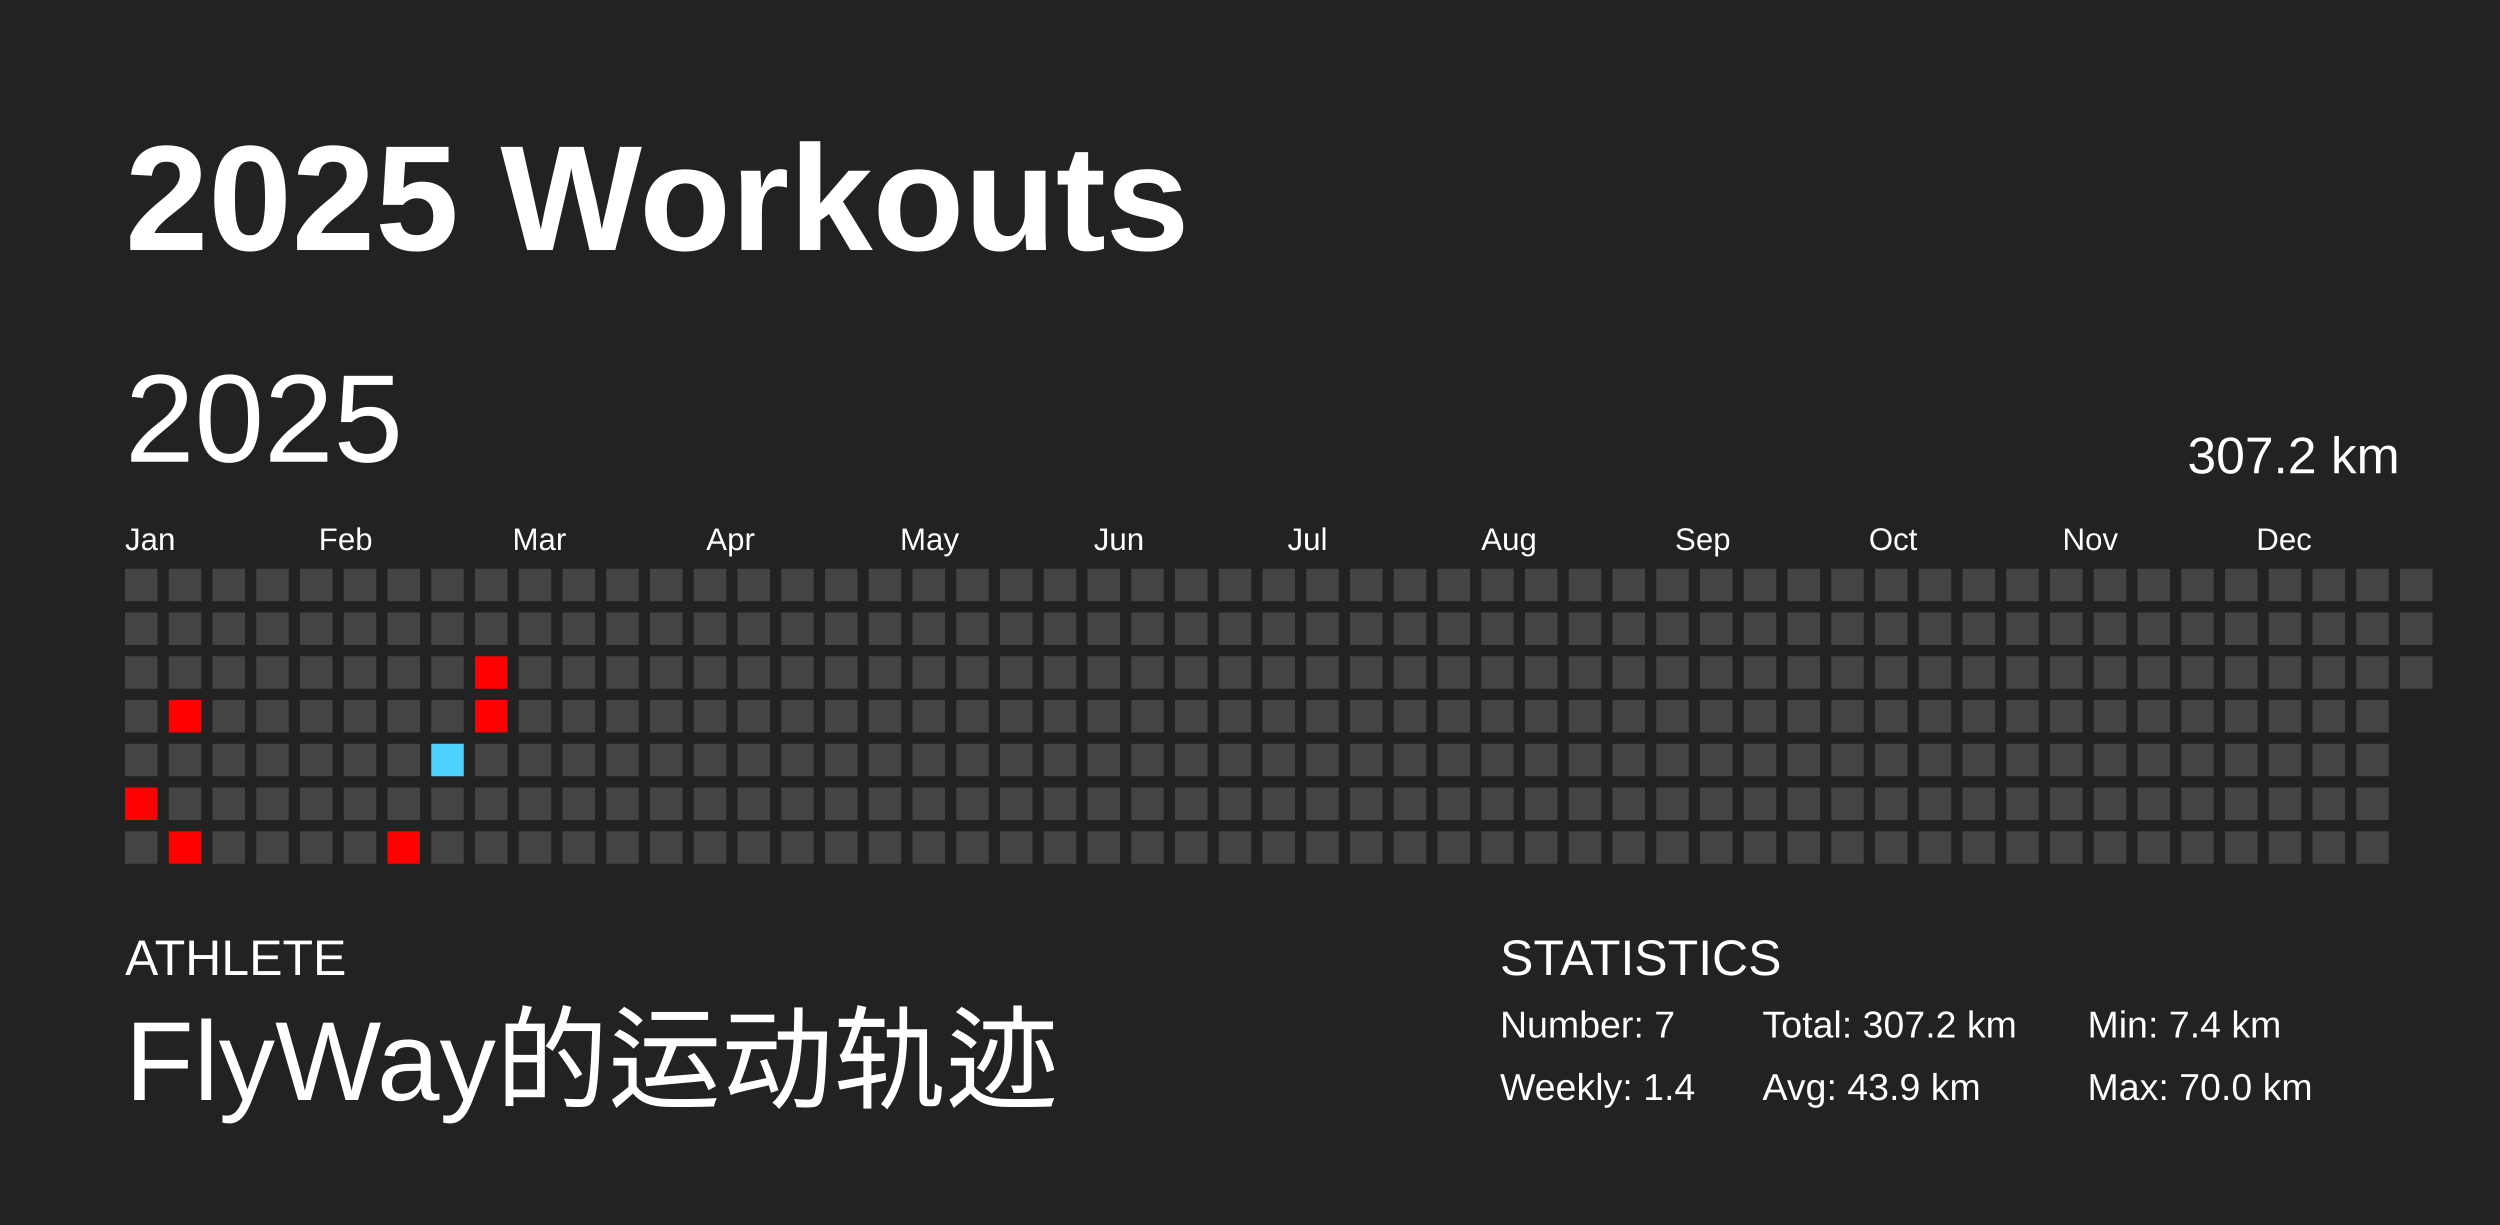
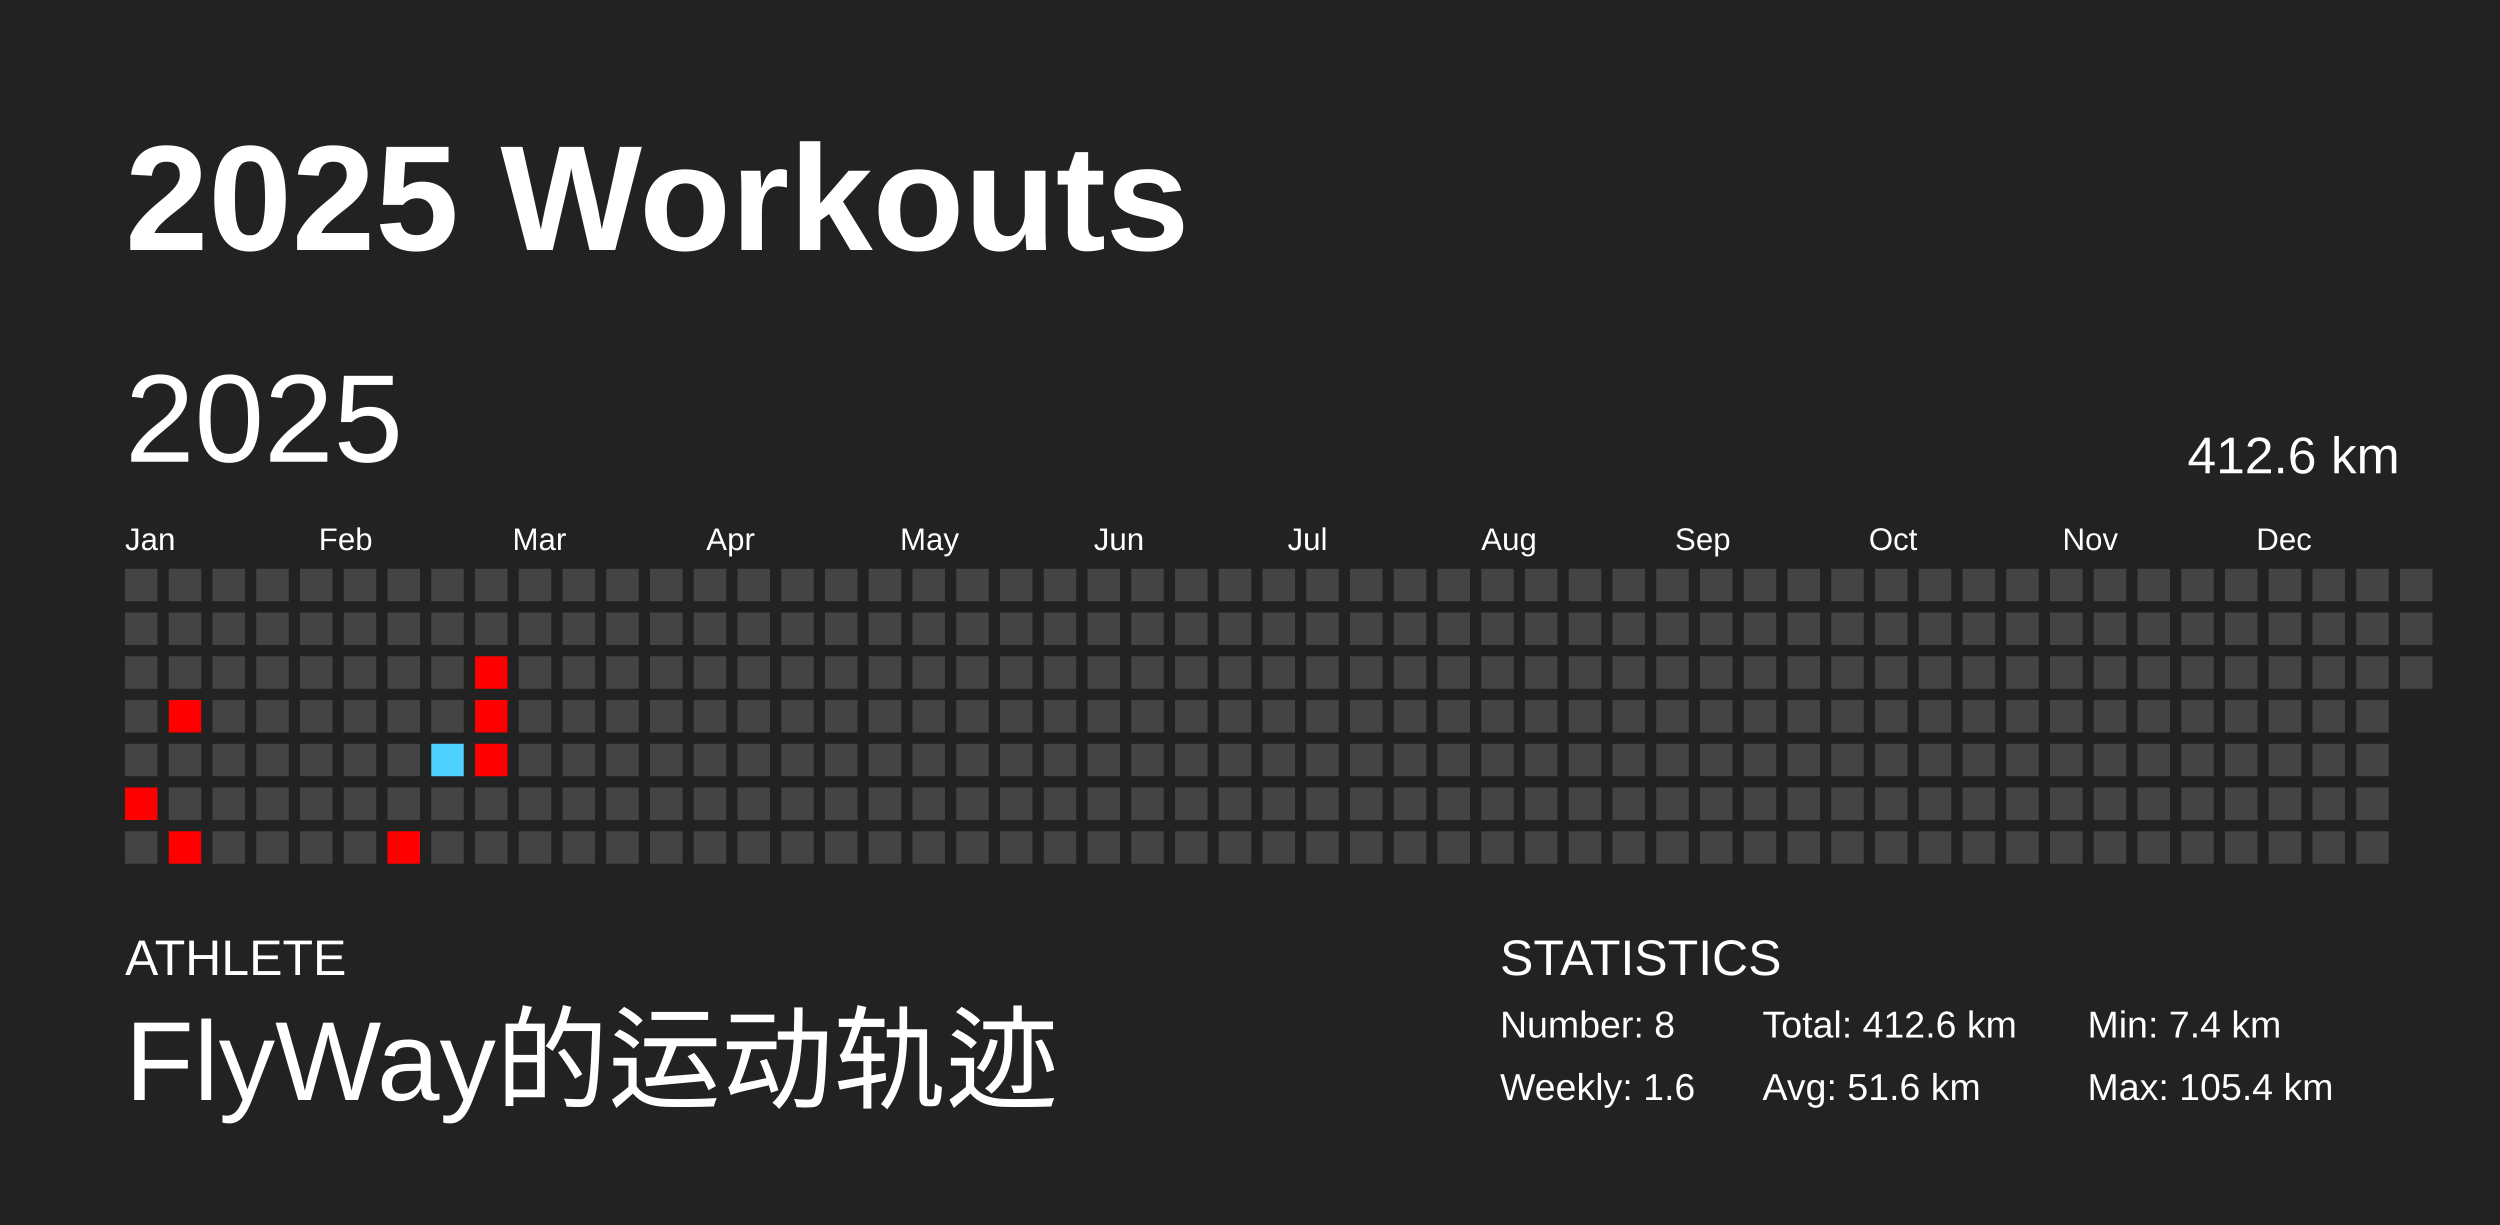
<svg xmlns="http://www.w3.org/2000/svg" baseProfile="full" height="98mm" version="1.1" viewBox="0,0,200,98" width="200mm">
  <defs />
  <rect fill="#222222" height="98" width="200" x="0" y="0" />
  <text fill="#FFFFFF" style="font-size:12px; font-family:Arial; font-weight:bold;" x="10" y="20">2025 Workouts</text>
  <text fill="#FFFFFF" style="font-size:4px; font-family:Arial" x="10" y="78">ATHLETE</text>
  <text fill="#FFFFFF" style="font-size:9px; font-family:Arial" x="10" y="88">FlyWay的运动轨迹</text>
  <text fill="#FFFFFF" style="font-size:4px; font-family:Arial" x="120" y="78">STATISTICS</text>
-   <text fill="#FFFFFF" style="font-size:3px; font-family:Arial" x="120" y="83">Number: 7</text>
-   <text fill="#FFFFFF" style="font-size:3px; font-family:Arial" x="120" y="88">Weekly: 1.4</text>
-   <text fill="#FFFFFF" style="font-size:3px; font-family:Arial" x="141" y="83">Total: 307.2 km</text>
-   <text fill="#FFFFFF" style="font-size:3px; font-family:Arial" x="141" y="88">Avg: 43.9 km</text>
+   <text fill="#FFFFFF" style="font-size:3px; font-family:Arial" x="120" y="83">Number: 8</text>
+   <text fill="#FFFFFF" style="font-size:3px; font-family:Arial" x="120" y="88">Weekly: 1.6</text>
+   <text fill="#FFFFFF" style="font-size:3px; font-family:Arial" x="141" y="83">Total: 412.6 km</text>
+   <text fill="#FFFFFF" style="font-size:3px; font-family:Arial" x="141" y="88">Avg: 51.6 km</text>
  <text fill="#FFFFFF" style="font-size:3px; font-family:Arial" x="167" y="83">Min: 7.4 km</text>
-   <text fill="#FFFFFF" style="font-size:3px; font-family:Arial" x="167" y="88">Max: 70.0 km</text>
+   <text fill="#FFFFFF" style="font-size:3px; font-family:Arial" x="167" y="88">Max: 105.4 km</text>
  <text dominant-baseline="hanging" fill="#FFFFFF" style="font-size:10.0px; font-family:Arial;" x="10" y="30">2025</text>
-   <text dominant-baseline="hanging" fill="#FFFFFF" style="font-size:4.125px; font-family:Arial;" x="175" y="35">307.2 km</text>
+   <text dominant-baseline="hanging" fill="#FFFFFF" style="font-size:4.125px; font-family:Arial;" x="175" y="35">412.6 km</text>
  <text fill="#FFFFFF" style="font-size:2.5px; font-family:Arial" x="10.0" y="44">Jan</text>
  <text fill="#FFFFFF" style="font-size:2.5px; font-family:Arial" x="25.5" y="44">Feb</text>
  <text fill="#FFFFFF" style="font-size:2.5px; font-family:Arial" x="41.0" y="44">Mar</text>
  <text fill="#FFFFFF" style="font-size:2.5px; font-family:Arial" x="56.5" y="44">Apr</text>
  <text fill="#FFFFFF" style="font-size:2.5px; font-family:Arial" x="72.0" y="44">May</text>
  <text fill="#FFFFFF" style="font-size:2.5px; font-family:Arial" x="87.5" y="44">Jun</text>
  <text fill="#FFFFFF" style="font-size:2.5px; font-family:Arial" x="103.0" y="44">Jul</text>
  <text fill="#FFFFFF" style="font-size:2.5px; font-family:Arial" x="118.5" y="44">Aug</text>
  <text fill="#FFFFFF" style="font-size:2.5px; font-family:Arial" x="134.0" y="44">Sep</text>
  <text fill="#FFFFFF" style="font-size:2.5px; font-family:Arial" x="149.5" y="44">Oct</text>
  <text fill="#FFFFFF" style="font-size:2.5px; font-family:Arial" x="165.0" y="44">Nov</text>
  <text fill="#FFFFFF" style="font-size:2.5px; font-family:Arial" x="180.5" y="44">Dec</text>
  <rect fill="#444444" height="2.6" width="2.6" x="10.0" y="45.5" />
  <rect fill="#444444" height="2.6" width="2.6" x="10.0" y="49.0" />
  <rect fill="#444444" height="2.6" width="2.6" x="10.0" y="52.5" />
  <rect fill="#444444" height="2.6" width="2.6" x="10.0" y="56.0" />
  <rect fill="#444444" height="2.6" width="2.6" x="10.0" y="59.5" />
  <rect fill="red" height="2.6" width="2.6" x="10.0" y="63.0" />
  <rect fill="#444444" height="2.6" width="2.6" x="10.0" y="66.5" />
  <rect fill="#444444" height="2.6" width="2.6" x="13.5" y="45.5" />
  <rect fill="#444444" height="2.6" width="2.6" x="13.5" y="49.0" />
  <rect fill="#444444" height="2.6" width="2.6" x="13.5" y="52.5" />
  <rect fill="red" height="2.6" width="2.6" x="13.5" y="56.0" />
  <rect fill="#444444" height="2.6" width="2.6" x="13.5" y="59.5" />
  <rect fill="#444444" height="2.6" width="2.6" x="13.5" y="63.0" />
  <rect fill="red" height="2.6" width="2.6" x="13.5" y="66.5" />
  <rect fill="#444444" height="2.6" width="2.6" x="17.0" y="45.5" />
  <rect fill="#444444" height="2.6" width="2.6" x="17.0" y="49.0" />
  <rect fill="#444444" height="2.6" width="2.6" x="17.0" y="52.5" />
  <rect fill="#444444" height="2.6" width="2.6" x="17.0" y="56.0" />
  <rect fill="#444444" height="2.6" width="2.6" x="17.0" y="59.5" />
  <rect fill="#444444" height="2.6" width="2.6" x="17.0" y="63.0" />
  <rect fill="#444444" height="2.6" width="2.6" x="17.0" y="66.5" />
  <rect fill="#444444" height="2.6" width="2.6" x="20.5" y="45.5" />
  <rect fill="#444444" height="2.6" width="2.6" x="20.5" y="49.0" />
  <rect fill="#444444" height="2.6" width="2.6" x="20.5" y="52.5" />
  <rect fill="#444444" height="2.6" width="2.6" x="20.5" y="56.0" />
  <rect fill="#444444" height="2.6" width="2.6" x="20.5" y="59.5" />
  <rect fill="#444444" height="2.6" width="2.6" x="20.5" y="63.0" />
  <rect fill="#444444" height="2.6" width="2.6" x="20.5" y="66.5" />
  <rect fill="#444444" height="2.6" width="2.6" x="24.0" y="45.5" />
  <rect fill="#444444" height="2.6" width="2.6" x="24.0" y="49.0" />
  <rect fill="#444444" height="2.6" width="2.6" x="24.0" y="52.5" />
  <rect fill="#444444" height="2.6" width="2.6" x="24.0" y="56.0" />
  <rect fill="#444444" height="2.6" width="2.6" x="24.0" y="59.5" />
  <rect fill="#444444" height="2.6" width="2.6" x="24.0" y="63.0" />
  <rect fill="#444444" height="2.6" width="2.6" x="24.0" y="66.5" />
  <rect fill="#444444" height="2.6" width="2.6" x="27.5" y="45.5" />
  <rect fill="#444444" height="2.6" width="2.6" x="27.5" y="49.0" />
  <rect fill="#444444" height="2.6" width="2.6" x="27.5" y="52.5" />
  <rect fill="#444444" height="2.6" width="2.6" x="27.5" y="56.0" />
  <rect fill="#444444" height="2.6" width="2.6" x="27.5" y="59.5" />
  <rect fill="#444444" height="2.6" width="2.6" x="27.5" y="63.0" />
  <rect fill="#444444" height="2.6" width="2.6" x="27.5" y="66.5" />
  <rect fill="#444444" height="2.6" width="2.6" x="31.0" y="45.5" />
  <rect fill="#444444" height="2.6" width="2.6" x="31.0" y="49.0" />
  <rect fill="#444444" height="2.6" width="2.6" x="31.0" y="52.5" />
  <rect fill="#444444" height="2.6" width="2.6" x="31.0" y="56.0" />
  <rect fill="#444444" height="2.6" width="2.6" x="31.0" y="59.5" />
  <rect fill="#444444" height="2.6" width="2.6" x="31.0" y="63.0" />
  <rect fill="red" height="2.6" width="2.6" x="31.0" y="66.5" />
  <rect fill="#444444" height="2.6" width="2.6" x="34.5" y="45.5" />
  <rect fill="#444444" height="2.6" width="2.6" x="34.5" y="49.0" />
  <rect fill="#444444" height="2.6" width="2.6" x="34.5" y="52.5" />
  <rect fill="#444444" height="2.6" width="2.6" x="34.5" y="56.0" />
  <rect fill="#4dd2ff" height="2.6" width="2.6" x="34.5" y="59.5" />
  <rect fill="#444444" height="2.6" width="2.6" x="34.5" y="63.0" />
  <rect fill="#444444" height="2.6" width="2.6" x="34.5" y="66.5" />
  <rect fill="#444444" height="2.6" width="2.6" x="38.0" y="45.5" />
  <rect fill="#444444" height="2.6" width="2.6" x="38.0" y="49.0" />
  <rect fill="red" height="2.6" width="2.6" x="38.0" y="52.5" />
  <rect fill="red" height="2.6" width="2.6" x="38.0" y="56.0" />
-   <rect fill="#444444" height="2.6" width="2.6" x="38.0" y="59.5" />
+   <rect fill="red" height="2.6" width="2.6" x="38.0" y="59.5" />
  <rect fill="#444444" height="2.6" width="2.6" x="38.0" y="63.0" />
  <rect fill="#444444" height="2.6" width="2.6" x="38.0" y="66.5" />
  <rect fill="#444444" height="2.6" width="2.6" x="41.5" y="45.5" />
  <rect fill="#444444" height="2.6" width="2.6" x="41.5" y="49.0" />
  <rect fill="#444444" height="2.6" width="2.6" x="41.5" y="52.5" />
  <rect fill="#444444" height="2.6" width="2.6" x="41.5" y="56.0" />
  <rect fill="#444444" height="2.6" width="2.6" x="41.5" y="59.5" />
  <rect fill="#444444" height="2.6" width="2.6" x="41.5" y="63.0" />
  <rect fill="#444444" height="2.6" width="2.6" x="41.5" y="66.5" />
  <rect fill="#444444" height="2.6" width="2.6" x="45.0" y="45.5" />
  <rect fill="#444444" height="2.6" width="2.6" x="45.0" y="49.0" />
  <rect fill="#444444" height="2.6" width="2.6" x="45.0" y="52.5" />
  <rect fill="#444444" height="2.6" width="2.6" x="45.0" y="56.0" />
  <rect fill="#444444" height="2.6" width="2.6" x="45.0" y="59.5" />
  <rect fill="#444444" height="2.6" width="2.6" x="45.0" y="63.0" />
  <rect fill="#444444" height="2.6" width="2.6" x="45.0" y="66.5" />
  <rect fill="#444444" height="2.6" width="2.6" x="48.5" y="45.5" />
  <rect fill="#444444" height="2.6" width="2.6" x="48.5" y="49.0" />
  <rect fill="#444444" height="2.6" width="2.6" x="48.5" y="52.5" />
  <rect fill="#444444" height="2.6" width="2.6" x="48.5" y="56.0" />
  <rect fill="#444444" height="2.6" width="2.6" x="48.5" y="59.5" />
  <rect fill="#444444" height="2.6" width="2.6" x="48.5" y="63.0" />
  <rect fill="#444444" height="2.6" width="2.6" x="48.5" y="66.5" />
  <rect fill="#444444" height="2.6" width="2.6" x="52.0" y="45.5" />
  <rect fill="#444444" height="2.6" width="2.6" x="52.0" y="49.0" />
  <rect fill="#444444" height="2.6" width="2.6" x="52.0" y="52.5" />
  <rect fill="#444444" height="2.6" width="2.6" x="52.0" y="56.0" />
  <rect fill="#444444" height="2.6" width="2.6" x="52.0" y="59.5" />
  <rect fill="#444444" height="2.6" width="2.6" x="52.0" y="63.0" />
  <rect fill="#444444" height="2.6" width="2.6" x="52.0" y="66.5" />
  <rect fill="#444444" height="2.6" width="2.6" x="55.5" y="45.5" />
  <rect fill="#444444" height="2.6" width="2.6" x="55.5" y="49.0" />
  <rect fill="#444444" height="2.6" width="2.6" x="55.5" y="52.5" />
  <rect fill="#444444" height="2.6" width="2.6" x="55.5" y="56.0" />
  <rect fill="#444444" height="2.6" width="2.6" x="55.5" y="59.5" />
  <rect fill="#444444" height="2.6" width="2.6" x="55.5" y="63.0" />
  <rect fill="#444444" height="2.6" width="2.6" x="55.5" y="66.5" />
  <rect fill="#444444" height="2.6" width="2.6" x="59.0" y="45.5" />
  <rect fill="#444444" height="2.6" width="2.6" x="59.0" y="49.0" />
  <rect fill="#444444" height="2.6" width="2.6" x="59.0" y="52.5" />
  <rect fill="#444444" height="2.6" width="2.6" x="59.0" y="56.0" />
  <rect fill="#444444" height="2.6" width="2.6" x="59.0" y="59.5" />
  <rect fill="#444444" height="2.6" width="2.6" x="59.0" y="63.0" />
  <rect fill="#444444" height="2.6" width="2.6" x="59.0" y="66.5" />
  <rect fill="#444444" height="2.6" width="2.6" x="62.5" y="45.5" />
  <rect fill="#444444" height="2.6" width="2.6" x="62.5" y="49.0" />
  <rect fill="#444444" height="2.6" width="2.6" x="62.5" y="52.5" />
  <rect fill="#444444" height="2.6" width="2.6" x="62.5" y="56.0" />
  <rect fill="#444444" height="2.6" width="2.6" x="62.5" y="59.5" />
  <rect fill="#444444" height="2.6" width="2.6" x="62.5" y="63.0" />
  <rect fill="#444444" height="2.6" width="2.6" x="62.5" y="66.5" />
  <rect fill="#444444" height="2.6" width="2.6" x="66.0" y="45.5" />
  <rect fill="#444444" height="2.6" width="2.6" x="66.0" y="49.0" />
  <rect fill="#444444" height="2.6" width="2.6" x="66.0" y="52.5" />
  <rect fill="#444444" height="2.6" width="2.6" x="66.0" y="56.0" />
  <rect fill="#444444" height="2.6" width="2.6" x="66.0" y="59.5" />
  <rect fill="#444444" height="2.6" width="2.6" x="66.0" y="63.0" />
  <rect fill="#444444" height="2.6" width="2.6" x="66.0" y="66.5" />
  <rect fill="#444444" height="2.6" width="2.6" x="69.5" y="45.5" />
  <rect fill="#444444" height="2.6" width="2.6" x="69.5" y="49.0" />
  <rect fill="#444444" height="2.6" width="2.6" x="69.5" y="52.5" />
  <rect fill="#444444" height="2.6" width="2.6" x="69.5" y="56.0" />
  <rect fill="#444444" height="2.6" width="2.6" x="69.5" y="59.5" />
  <rect fill="#444444" height="2.6" width="2.6" x="69.5" y="63.0" />
  <rect fill="#444444" height="2.6" width="2.6" x="69.5" y="66.5" />
  <rect fill="#444444" height="2.6" width="2.6" x="73.0" y="45.5" />
  <rect fill="#444444" height="2.6" width="2.6" x="73.0" y="49.0" />
  <rect fill="#444444" height="2.6" width="2.6" x="73.0" y="52.5" />
  <rect fill="#444444" height="2.6" width="2.6" x="73.0" y="56.0" />
  <rect fill="#444444" height="2.6" width="2.6" x="73.0" y="59.5" />
  <rect fill="#444444" height="2.6" width="2.6" x="73.0" y="63.0" />
  <rect fill="#444444" height="2.6" width="2.6" x="73.0" y="66.5" />
  <rect fill="#444444" height="2.6" width="2.6" x="76.5" y="45.5" />
  <rect fill="#444444" height="2.6" width="2.6" x="76.5" y="49.0" />
  <rect fill="#444444" height="2.6" width="2.6" x="76.5" y="52.5" />
  <rect fill="#444444" height="2.6" width="2.6" x="76.5" y="56.0" />
  <rect fill="#444444" height="2.6" width="2.6" x="76.5" y="59.5" />
  <rect fill="#444444" height="2.6" width="2.6" x="76.5" y="63.0" />
  <rect fill="#444444" height="2.6" width="2.6" x="76.5" y="66.5" />
  <rect fill="#444444" height="2.6" width="2.6" x="80.0" y="45.5" />
  <rect fill="#444444" height="2.6" width="2.6" x="80.0" y="49.0" />
  <rect fill="#444444" height="2.6" width="2.6" x="80.0" y="52.5" />
  <rect fill="#444444" height="2.6" width="2.6" x="80.0" y="56.0" />
  <rect fill="#444444" height="2.6" width="2.6" x="80.0" y="59.5" />
  <rect fill="#444444" height="2.6" width="2.6" x="80.0" y="63.0" />
  <rect fill="#444444" height="2.6" width="2.6" x="80.0" y="66.5" />
  <rect fill="#444444" height="2.6" width="2.6" x="83.5" y="45.5" />
  <rect fill="#444444" height="2.6" width="2.6" x="83.5" y="49.0" />
  <rect fill="#444444" height="2.6" width="2.6" x="83.5" y="52.5" />
  <rect fill="#444444" height="2.6" width="2.6" x="83.5" y="56.0" />
  <rect fill="#444444" height="2.6" width="2.6" x="83.5" y="59.5" />
  <rect fill="#444444" height="2.6" width="2.6" x="83.5" y="63.0" />
  <rect fill="#444444" height="2.6" width="2.6" x="83.5" y="66.5" />
  <rect fill="#444444" height="2.6" width="2.6" x="87.0" y="45.5" />
  <rect fill="#444444" height="2.6" width="2.6" x="87.0" y="49.0" />
  <rect fill="#444444" height="2.6" width="2.6" x="87.0" y="52.5" />
  <rect fill="#444444" height="2.6" width="2.6" x="87.0" y="56.0" />
  <rect fill="#444444" height="2.6" width="2.6" x="87.0" y="59.5" />
  <rect fill="#444444" height="2.6" width="2.6" x="87.0" y="63.0" />
  <rect fill="#444444" height="2.6" width="2.6" x="87.0" y="66.5" />
  <rect fill="#444444" height="2.6" width="2.6" x="90.5" y="45.5" />
  <rect fill="#444444" height="2.6" width="2.6" x="90.5" y="49.0" />
  <rect fill="#444444" height="2.6" width="2.6" x="90.5" y="52.5" />
  <rect fill="#444444" height="2.6" width="2.6" x="90.5" y="56.0" />
  <rect fill="#444444" height="2.6" width="2.6" x="90.5" y="59.5" />
  <rect fill="#444444" height="2.6" width="2.6" x="90.5" y="63.0" />
  <rect fill="#444444" height="2.6" width="2.6" x="90.5" y="66.5" />
  <rect fill="#444444" height="2.6" width="2.6" x="94.0" y="45.5" />
  <rect fill="#444444" height="2.6" width="2.6" x="94.0" y="49.0" />
  <rect fill="#444444" height="2.6" width="2.6" x="94.0" y="52.5" />
  <rect fill="#444444" height="2.6" width="2.6" x="94.0" y="56.0" />
  <rect fill="#444444" height="2.6" width="2.6" x="94.0" y="59.5" />
  <rect fill="#444444" height="2.6" width="2.6" x="94.0" y="63.0" />
  <rect fill="#444444" height="2.6" width="2.6" x="94.0" y="66.5" />
  <rect fill="#444444" height="2.6" width="2.6" x="97.5" y="45.5" />
  <rect fill="#444444" height="2.6" width="2.6" x="97.5" y="49.0" />
  <rect fill="#444444" height="2.6" width="2.6" x="97.5" y="52.5" />
  <rect fill="#444444" height="2.6" width="2.6" x="97.5" y="56.0" />
  <rect fill="#444444" height="2.6" width="2.6" x="97.5" y="59.5" />
  <rect fill="#444444" height="2.6" width="2.6" x="97.5" y="63.0" />
  <rect fill="#444444" height="2.6" width="2.6" x="97.5" y="66.5" />
  <rect fill="#444444" height="2.6" width="2.6" x="101.0" y="45.5" />
  <rect fill="#444444" height="2.6" width="2.6" x="101.0" y="49.0" />
  <rect fill="#444444" height="2.6" width="2.6" x="101.0" y="52.5" />
  <rect fill="#444444" height="2.6" width="2.6" x="101.0" y="56.0" />
  <rect fill="#444444" height="2.6" width="2.6" x="101.0" y="59.5" />
  <rect fill="#444444" height="2.6" width="2.6" x="101.0" y="63.0" />
  <rect fill="#444444" height="2.6" width="2.6" x="101.0" y="66.5" />
  <rect fill="#444444" height="2.6" width="2.6" x="104.5" y="45.5" />
  <rect fill="#444444" height="2.6" width="2.6" x="104.5" y="49.0" />
  <rect fill="#444444" height="2.6" width="2.6" x="104.5" y="52.5" />
  <rect fill="#444444" height="2.6" width="2.6" x="104.5" y="56.0" />
  <rect fill="#444444" height="2.6" width="2.6" x="104.5" y="59.5" />
  <rect fill="#444444" height="2.6" width="2.6" x="104.5" y="63.0" />
  <rect fill="#444444" height="2.6" width="2.6" x="104.5" y="66.5" />
  <rect fill="#444444" height="2.6" width="2.6" x="108.0" y="45.5" />
  <rect fill="#444444" height="2.6" width="2.6" x="108.0" y="49.0" />
  <rect fill="#444444" height="2.6" width="2.6" x="108.0" y="52.5" />
  <rect fill="#444444" height="2.6" width="2.6" x="108.0" y="56.0" />
  <rect fill="#444444" height="2.6" width="2.6" x="108.0" y="59.5" />
  <rect fill="#444444" height="2.6" width="2.6" x="108.0" y="63.0" />
  <rect fill="#444444" height="2.6" width="2.6" x="108.0" y="66.5" />
  <rect fill="#444444" height="2.6" width="2.6" x="111.5" y="45.5" />
  <rect fill="#444444" height="2.6" width="2.6" x="111.5" y="49.0" />
  <rect fill="#444444" height="2.6" width="2.6" x="111.5" y="52.5" />
  <rect fill="#444444" height="2.6" width="2.6" x="111.5" y="56.0" />
  <rect fill="#444444" height="2.6" width="2.6" x="111.5" y="59.5" />
  <rect fill="#444444" height="2.6" width="2.6" x="111.5" y="63.0" />
  <rect fill="#444444" height="2.6" width="2.6" x="111.5" y="66.5" />
  <rect fill="#444444" height="2.6" width="2.6" x="115.0" y="45.5" />
  <rect fill="#444444" height="2.6" width="2.6" x="115.0" y="49.0" />
  <rect fill="#444444" height="2.6" width="2.6" x="115.0" y="52.5" />
  <rect fill="#444444" height="2.6" width="2.6" x="115.0" y="56.0" />
  <rect fill="#444444" height="2.6" width="2.6" x="115.0" y="59.5" />
  <rect fill="#444444" height="2.6" width="2.6" x="115.0" y="63.0" />
  <rect fill="#444444" height="2.6" width="2.6" x="115.0" y="66.5" />
  <rect fill="#444444" height="2.6" width="2.6" x="118.5" y="45.5" />
  <rect fill="#444444" height="2.6" width="2.6" x="118.5" y="49.0" />
  <rect fill="#444444" height="2.6" width="2.6" x="118.5" y="52.5" />
  <rect fill="#444444" height="2.6" width="2.6" x="118.5" y="56.0" />
  <rect fill="#444444" height="2.6" width="2.6" x="118.5" y="59.5" />
  <rect fill="#444444" height="2.6" width="2.6" x="118.5" y="63.0" />
  <rect fill="#444444" height="2.6" width="2.6" x="118.5" y="66.5" />
  <rect fill="#444444" height="2.6" width="2.6" x="122.0" y="45.5" />
  <rect fill="#444444" height="2.6" width="2.6" x="122.0" y="49.0" />
  <rect fill="#444444" height="2.6" width="2.6" x="122.0" y="52.5" />
  <rect fill="#444444" height="2.6" width="2.6" x="122.0" y="56.0" />
  <rect fill="#444444" height="2.6" width="2.6" x="122.0" y="59.5" />
  <rect fill="#444444" height="2.6" width="2.6" x="122.0" y="63.0" />
  <rect fill="#444444" height="2.6" width="2.6" x="122.0" y="66.5" />
  <rect fill="#444444" height="2.6" width="2.6" x="125.5" y="45.5" />
  <rect fill="#444444" height="2.6" width="2.6" x="125.5" y="49.0" />
  <rect fill="#444444" height="2.6" width="2.6" x="125.5" y="52.5" />
  <rect fill="#444444" height="2.6" width="2.6" x="125.5" y="56.0" />
  <rect fill="#444444" height="2.6" width="2.6" x="125.5" y="59.5" />
  <rect fill="#444444" height="2.6" width="2.6" x="125.5" y="63.0" />
  <rect fill="#444444" height="2.6" width="2.6" x="125.5" y="66.5" />
  <rect fill="#444444" height="2.6" width="2.6" x="129.0" y="45.5" />
  <rect fill="#444444" height="2.6" width="2.6" x="129.0" y="49.0" />
  <rect fill="#444444" height="2.6" width="2.6" x="129.0" y="52.5" />
  <rect fill="#444444" height="2.6" width="2.6" x="129.0" y="56.0" />
  <rect fill="#444444" height="2.6" width="2.6" x="129.0" y="59.5" />
  <rect fill="#444444" height="2.6" width="2.6" x="129.0" y="63.0" />
  <rect fill="#444444" height="2.6" width="2.6" x="129.0" y="66.5" />
  <rect fill="#444444" height="2.6" width="2.6" x="132.5" y="45.5" />
  <rect fill="#444444" height="2.6" width="2.6" x="132.5" y="49.0" />
  <rect fill="#444444" height="2.6" width="2.6" x="132.5" y="52.5" />
  <rect fill="#444444" height="2.6" width="2.6" x="132.5" y="56.0" />
  <rect fill="#444444" height="2.6" width="2.6" x="132.5" y="59.5" />
  <rect fill="#444444" height="2.6" width="2.6" x="132.5" y="63.0" />
  <rect fill="#444444" height="2.6" width="2.6" x="132.5" y="66.5" />
  <rect fill="#444444" height="2.6" width="2.6" x="136.0" y="45.5" />
  <rect fill="#444444" height="2.6" width="2.6" x="136.0" y="49.0" />
  <rect fill="#444444" height="2.6" width="2.6" x="136.0" y="52.5" />
  <rect fill="#444444" height="2.6" width="2.6" x="136.0" y="56.0" />
  <rect fill="#444444" height="2.6" width="2.6" x="136.0" y="59.5" />
  <rect fill="#444444" height="2.6" width="2.6" x="136.0" y="63.0" />
  <rect fill="#444444" height="2.6" width="2.6" x="136.0" y="66.5" />
  <rect fill="#444444" height="2.6" width="2.6" x="139.5" y="45.5" />
  <rect fill="#444444" height="2.6" width="2.6" x="139.5" y="49.0" />
  <rect fill="#444444" height="2.6" width="2.6" x="139.5" y="52.5" />
  <rect fill="#444444" height="2.6" width="2.6" x="139.5" y="56.0" />
  <rect fill="#444444" height="2.6" width="2.6" x="139.5" y="59.5" />
  <rect fill="#444444" height="2.6" width="2.6" x="139.5" y="63.0" />
  <rect fill="#444444" height="2.6" width="2.6" x="139.5" y="66.5" />
  <rect fill="#444444" height="2.6" width="2.6" x="143.0" y="45.5" />
  <rect fill="#444444" height="2.6" width="2.6" x="143.0" y="49.0" />
  <rect fill="#444444" height="2.6" width="2.6" x="143.0" y="52.5" />
  <rect fill="#444444" height="2.6" width="2.6" x="143.0" y="56.0" />
  <rect fill="#444444" height="2.6" width="2.6" x="143.0" y="59.5" />
  <rect fill="#444444" height="2.6" width="2.6" x="143.0" y="63.0" />
  <rect fill="#444444" height="2.6" width="2.6" x="143.0" y="66.5" />
  <rect fill="#444444" height="2.6" width="2.6" x="146.5" y="45.5" />
  <rect fill="#444444" height="2.6" width="2.6" x="146.5" y="49.0" />
  <rect fill="#444444" height="2.6" width="2.6" x="146.5" y="52.5" />
  <rect fill="#444444" height="2.6" width="2.6" x="146.5" y="56.0" />
  <rect fill="#444444" height="2.6" width="2.6" x="146.5" y="59.5" />
  <rect fill="#444444" height="2.6" width="2.6" x="146.5" y="63.0" />
  <rect fill="#444444" height="2.6" width="2.6" x="146.5" y="66.5" />
  <rect fill="#444444" height="2.6" width="2.6" x="150.0" y="45.5" />
  <rect fill="#444444" height="2.6" width="2.6" x="150.0" y="49.0" />
  <rect fill="#444444" height="2.6" width="2.6" x="150.0" y="52.5" />
  <rect fill="#444444" height="2.6" width="2.6" x="150.0" y="56.0" />
  <rect fill="#444444" height="2.6" width="2.6" x="150.0" y="59.5" />
  <rect fill="#444444" height="2.6" width="2.6" x="150.0" y="63.0" />
  <rect fill="#444444" height="2.6" width="2.6" x="150.0" y="66.5" />
  <rect fill="#444444" height="2.6" width="2.6" x="153.5" y="45.5" />
  <rect fill="#444444" height="2.6" width="2.6" x="153.5" y="49.0" />
  <rect fill="#444444" height="2.6" width="2.6" x="153.5" y="52.5" />
  <rect fill="#444444" height="2.6" width="2.6" x="153.5" y="56.0" />
  <rect fill="#444444" height="2.6" width="2.6" x="153.5" y="59.5" />
  <rect fill="#444444" height="2.6" width="2.6" x="153.5" y="63.0" />
  <rect fill="#444444" height="2.6" width="2.6" x="153.5" y="66.5" />
  <rect fill="#444444" height="2.6" width="2.6" x="157.0" y="45.5" />
  <rect fill="#444444" height="2.6" width="2.6" x="157.0" y="49.0" />
  <rect fill="#444444" height="2.6" width="2.6" x="157.0" y="52.5" />
  <rect fill="#444444" height="2.6" width="2.6" x="157.0" y="56.0" />
  <rect fill="#444444" height="2.6" width="2.6" x="157.0" y="59.5" />
  <rect fill="#444444" height="2.6" width="2.6" x="157.0" y="63.0" />
  <rect fill="#444444" height="2.6" width="2.6" x="157.0" y="66.5" />
  <rect fill="#444444" height="2.6" width="2.6" x="160.5" y="45.5" />
  <rect fill="#444444" height="2.6" width="2.6" x="160.5" y="49.0" />
  <rect fill="#444444" height="2.6" width="2.6" x="160.5" y="52.5" />
  <rect fill="#444444" height="2.6" width="2.6" x="160.5" y="56.0" />
  <rect fill="#444444" height="2.6" width="2.6" x="160.5" y="59.5" />
  <rect fill="#444444" height="2.6" width="2.6" x="160.5" y="63.0" />
  <rect fill="#444444" height="2.6" width="2.6" x="160.5" y="66.5" />
  <rect fill="#444444" height="2.6" width="2.6" x="164.0" y="45.5" />
  <rect fill="#444444" height="2.6" width="2.6" x="164.0" y="49.0" />
  <rect fill="#444444" height="2.6" width="2.6" x="164.0" y="52.5" />
  <rect fill="#444444" height="2.6" width="2.6" x="164.0" y="56.0" />
  <rect fill="#444444" height="2.6" width="2.6" x="164.0" y="59.5" />
  <rect fill="#444444" height="2.6" width="2.6" x="164.0" y="63.0" />
  <rect fill="#444444" height="2.6" width="2.6" x="164.0" y="66.5" />
  <rect fill="#444444" height="2.6" width="2.6" x="167.5" y="45.5" />
  <rect fill="#444444" height="2.6" width="2.6" x="167.5" y="49.0" />
  <rect fill="#444444" height="2.6" width="2.6" x="167.5" y="52.5" />
  <rect fill="#444444" height="2.6" width="2.6" x="167.5" y="56.0" />
  <rect fill="#444444" height="2.6" width="2.6" x="167.5" y="59.5" />
  <rect fill="#444444" height="2.6" width="2.6" x="167.5" y="63.0" />
  <rect fill="#444444" height="2.6" width="2.6" x="167.5" y="66.5" />
  <rect fill="#444444" height="2.6" width="2.6" x="171.0" y="45.5" />
  <rect fill="#444444" height="2.6" width="2.6" x="171.0" y="49.0" />
  <rect fill="#444444" height="2.6" width="2.6" x="171.0" y="52.5" />
  <rect fill="#444444" height="2.6" width="2.6" x="171.0" y="56.0" />
  <rect fill="#444444" height="2.6" width="2.6" x="171.0" y="59.5" />
  <rect fill="#444444" height="2.6" width="2.6" x="171.0" y="63.0" />
  <rect fill="#444444" height="2.6" width="2.6" x="171.0" y="66.5" />
  <rect fill="#444444" height="2.6" width="2.6" x="174.5" y="45.5" />
  <rect fill="#444444" height="2.6" width="2.6" x="174.5" y="49.0" />
  <rect fill="#444444" height="2.6" width="2.6" x="174.5" y="52.5" />
  <rect fill="#444444" height="2.6" width="2.6" x="174.5" y="56.0" />
  <rect fill="#444444" height="2.6" width="2.6" x="174.5" y="59.5" />
  <rect fill="#444444" height="2.6" width="2.6" x="174.5" y="63.0" />
  <rect fill="#444444" height="2.6" width="2.6" x="174.5" y="66.5" />
  <rect fill="#444444" height="2.6" width="2.6" x="178.0" y="45.5" />
  <rect fill="#444444" height="2.6" width="2.6" x="178.0" y="49.0" />
  <rect fill="#444444" height="2.6" width="2.6" x="178.0" y="52.5" />
  <rect fill="#444444" height="2.6" width="2.6" x="178.0" y="56.0" />
  <rect fill="#444444" height="2.6" width="2.6" x="178.0" y="59.5" />
  <rect fill="#444444" height="2.6" width="2.6" x="178.0" y="63.0" />
  <rect fill="#444444" height="2.6" width="2.6" x="178.0" y="66.5" />
  <rect fill="#444444" height="2.6" width="2.6" x="181.5" y="45.5" />
  <rect fill="#444444" height="2.6" width="2.6" x="181.5" y="49.0" />
  <rect fill="#444444" height="2.6" width="2.6" x="181.5" y="52.5" />
  <rect fill="#444444" height="2.6" width="2.6" x="181.5" y="56.0" />
  <rect fill="#444444" height="2.6" width="2.6" x="181.5" y="59.5" />
  <rect fill="#444444" height="2.6" width="2.6" x="181.5" y="63.0" />
  <rect fill="#444444" height="2.6" width="2.6" x="181.5" y="66.5" />
  <rect fill="#444444" height="2.6" width="2.6" x="185.0" y="45.5" />
  <rect fill="#444444" height="2.6" width="2.6" x="185.0" y="49.0" />
  <rect fill="#444444" height="2.6" width="2.6" x="185.0" y="52.5" />
  <rect fill="#444444" height="2.6" width="2.6" x="185.0" y="56.0" />
  <rect fill="#444444" height="2.6" width="2.6" x="185.0" y="59.5" />
  <rect fill="#444444" height="2.6" width="2.6" x="185.0" y="63.0" />
  <rect fill="#444444" height="2.6" width="2.6" x="185.0" y="66.5" />
  <rect fill="#444444" height="2.6" width="2.6" x="188.5" y="45.5" />
  <rect fill="#444444" height="2.6" width="2.6" x="188.5" y="49.0" />
  <rect fill="#444444" height="2.6" width="2.6" x="188.5" y="52.5" />
  <rect fill="#444444" height="2.6" width="2.6" x="188.5" y="56.0" />
  <rect fill="#444444" height="2.6" width="2.6" x="188.5" y="59.5" />
  <rect fill="#444444" height="2.6" width="2.6" x="188.5" y="63.0" />
  <rect fill="#444444" height="2.6" width="2.6" x="188.5" y="66.5" />
  <rect fill="#444444" height="2.6" width="2.6" x="192.0" y="45.5" />
  <rect fill="#444444" height="2.6" width="2.6" x="192.0" y="49.0" />
  <rect fill="#444444" height="2.6" width="2.6" x="192.0" y="52.5" />
</svg>
